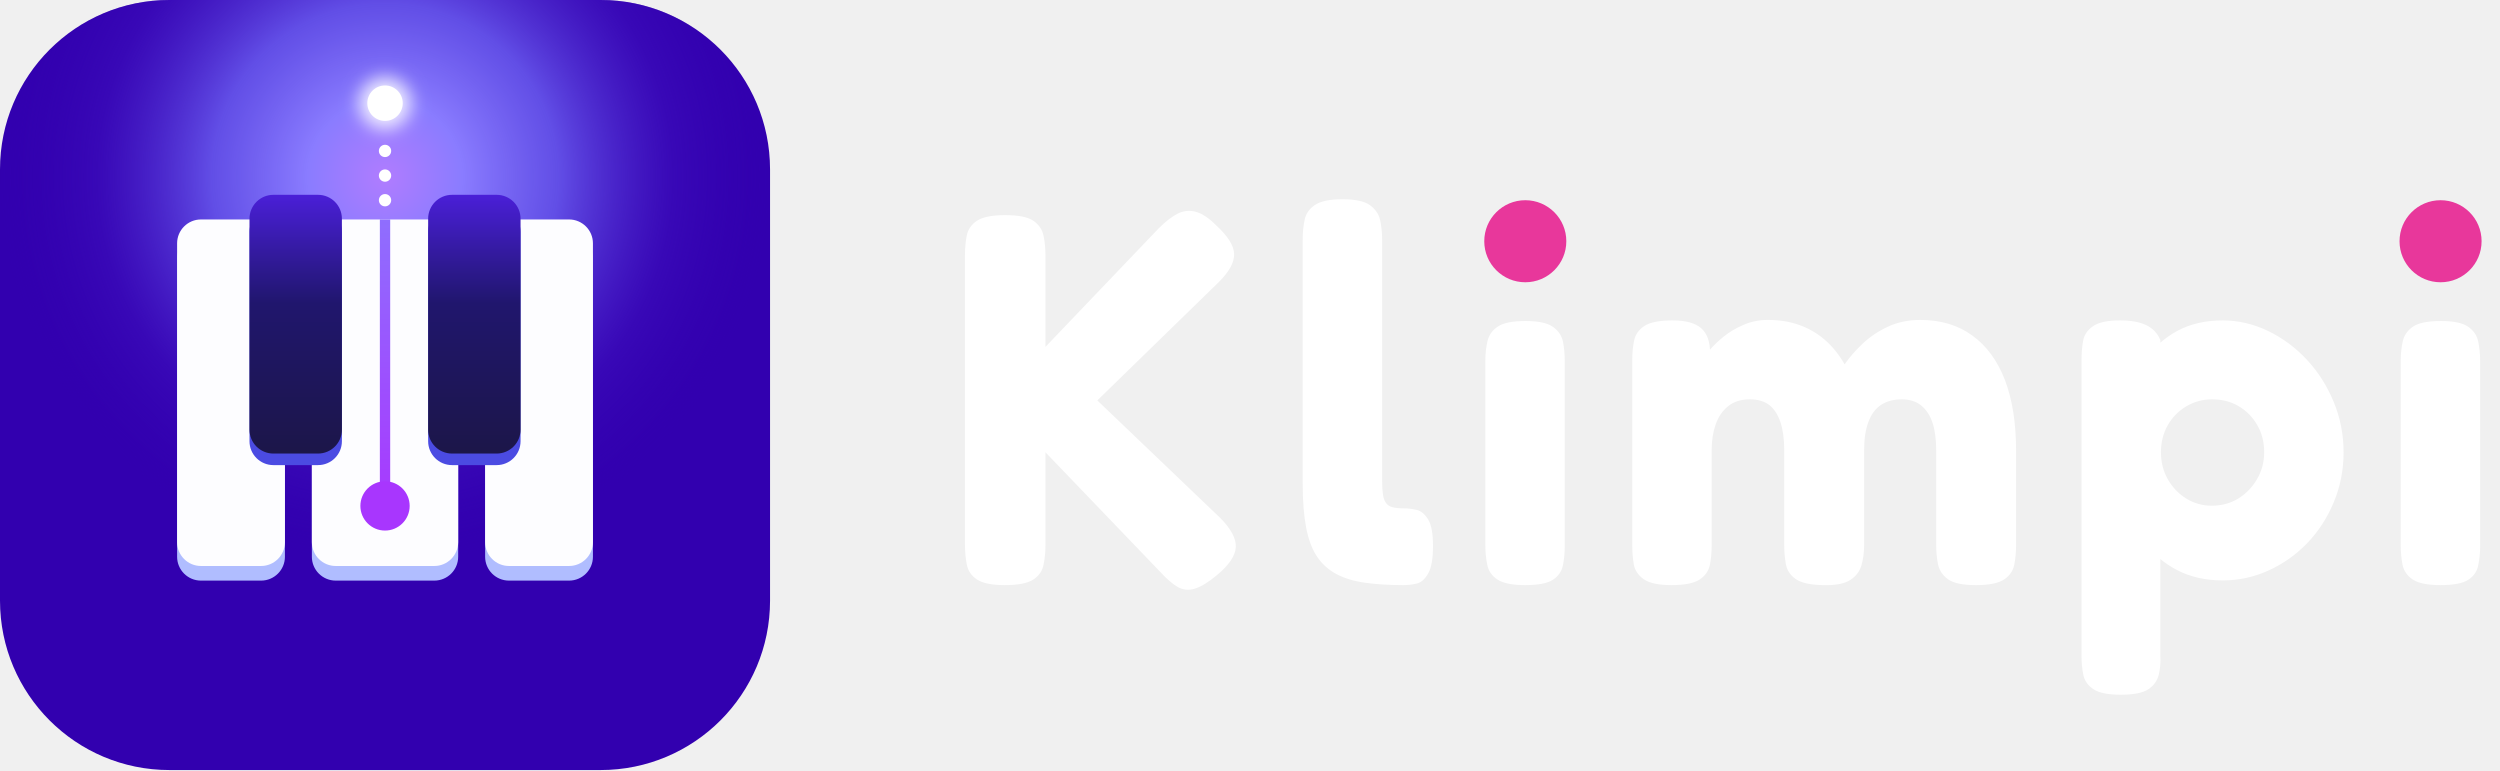
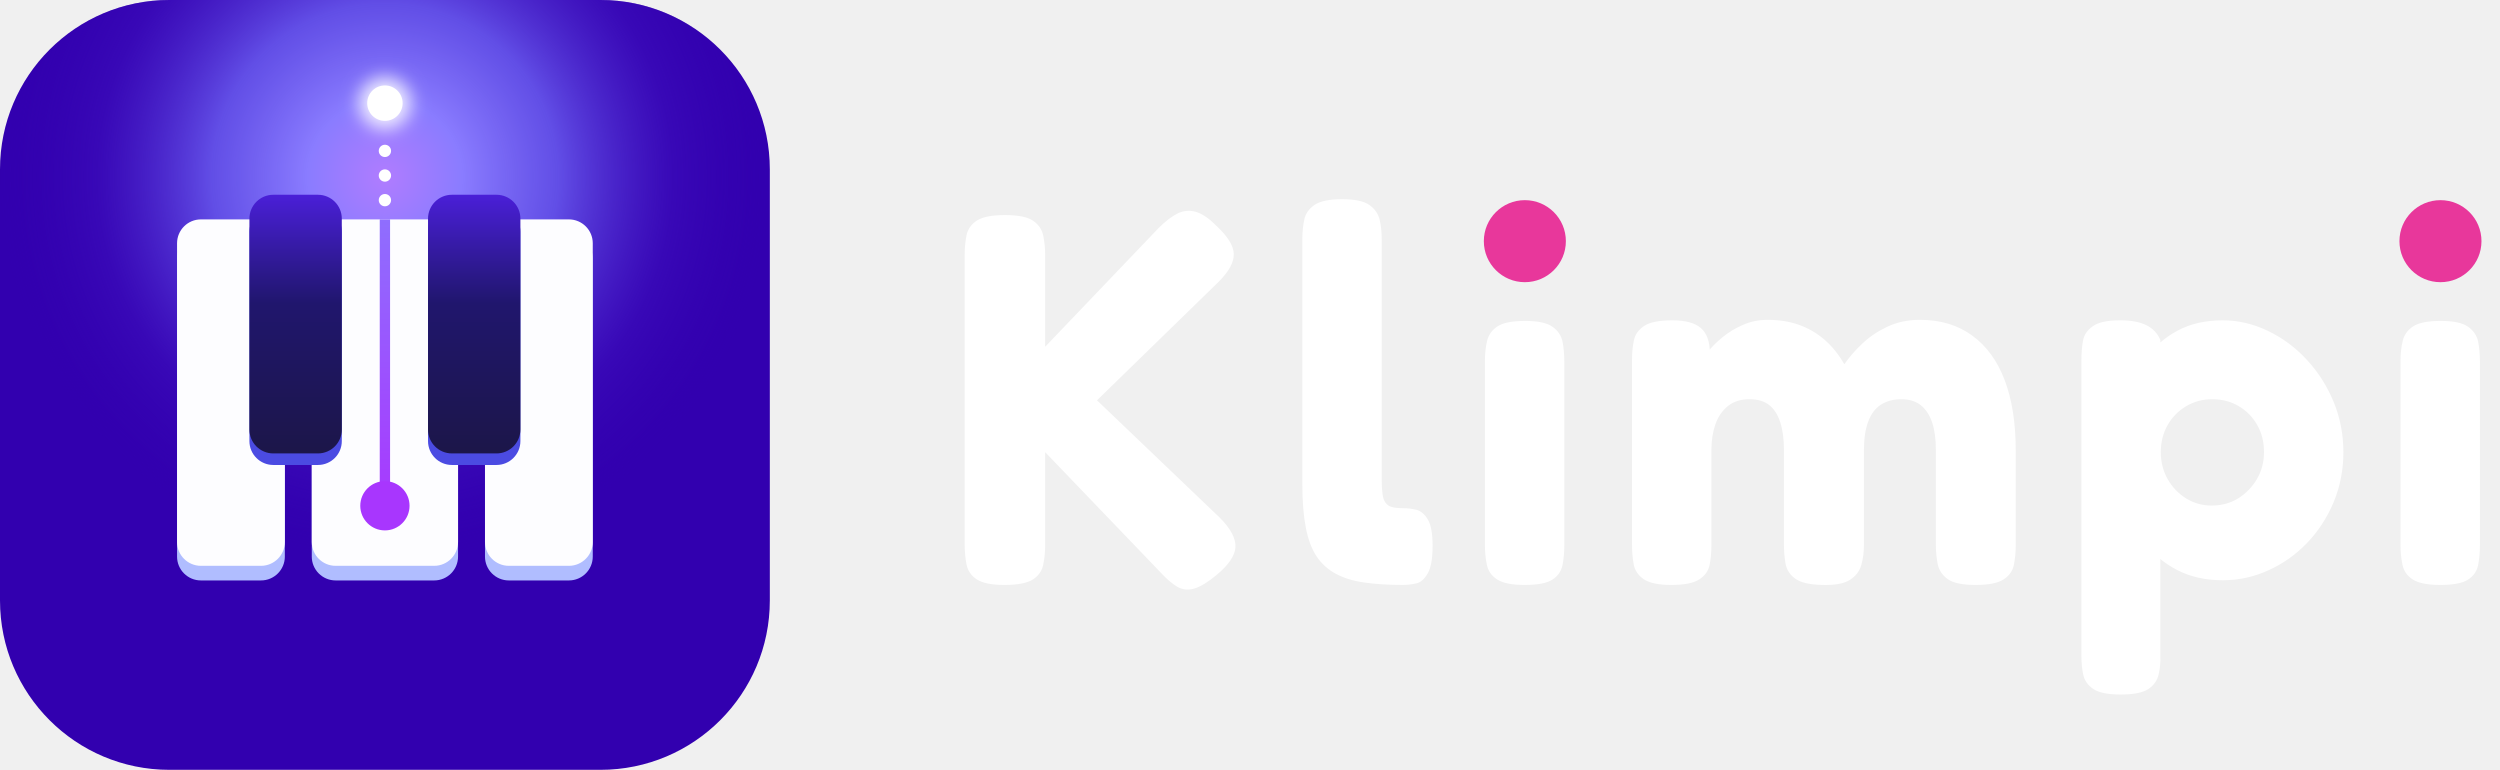
- <svg xmlns="http://www.w3.org/2000/svg" width="207.78" height="64" viewBox="0 0 207.78 64" role="img" aria-label="Klimpi">
+ <svg xmlns="http://www.w3.org/2000/svg" width="207.84" height="64" viewBox="0 0 207.84 64" role="img" aria-label="Klimpi">
  <g transform="scale(0.64)">
    <defs>
      <radialGradient id="pg" cx="50" cy="23" r="50" gradientUnits="userSpaceOnUse">
        <stop offset="0" stop-color="#b07cff" />
        <stop offset=".2" stop-color="#8a7cff" />
        <stop offset=".45" stop-color="#6a5cf0" stop-opacity=".85" />
        <stop offset=".75" stop-color="#4012c0" stop-opacity=".45" />
        <stop offset="1" stop-color="#3200af" stop-opacity="0" />
      </radialGradient>
      <linearGradient id="pb" x1="0" y1="0" x2="0" y2="1">
        <stop offset="0" stop-color="#4a1fd8" />
        <stop offset=".42" stop-color="#20166d" />
        <stop offset="1" stop-color="#1c1649" />
      </linearGradient>
      <linearGradient id="pl" x1="0" y1="0" x2="0" y2="1">
        <stop offset="0" stop-color="#8f6efe" />
        <stop offset="1" stop-color="#a739fe" />
      </linearGradient>
      <filter id="ph" x="-2" y="-2" width="5" height="5">
        <feGaussianBlur stdDeviation="1.1" />
      </filter>
      <filter id="ps" x="-.1" y="-.3" width="1.2" height="1.8">
        <feDropShadow dx="0" dy=".7" stdDeviation=".8" flood-color="#12004a" flood-opacity=".45" />
      </filter>
    </defs>
    <rect width="100" height="100" rx="22" fill="#3200af" />
    <rect width="100" height="100" rx="22" fill="url(#pg)" />
    <rect x="23" y="30.5" width="14" height="44.9" rx="3.1" fill="#b0bdff" />
    <rect x="23" y="28.5" width="14" height="45" rx="3.1" fill="#fdfdff" />
    <rect x="40.5" y="30.5" width="19" height="44.9" rx="3.1" fill="#b0bdff" />
    <rect x="40.5" y="28.5" width="19" height="45" rx="3.1" fill="#fdfdff" />
    <rect x="63" y="30.5" width="14" height="44.9" rx="3.1" fill="#b0bdff" />
    <rect x="63" y="28.5" width="14" height="45" rx="3.1" fill="#fdfdff" />
    <rect x="49.33" y="28.5" width="1.34" height="37" fill="url(#pl)" />
    <circle cx="50" cy="65.7" r="3.2" fill="#a836fe" />
    <rect x="32.4" y="27" width="12" height="33.4" rx="3.1" fill="#4b4be2" />
    <rect x="32.4" y="25.3" width="12" height="33.6" rx="3.1" fill="url(#pb)" />
    <rect x="55.6" y="27" width="12" height="33.4" rx="3.1" fill="#4b4be2" />
    <rect x="55.6" y="25.3" width="12" height="33.6" rx="3.1" fill="url(#pb)" />
    <circle cx="50" cy="13.4" r="3.4" fill="#fff" opacity=".85" filter="url(#ph)" />
    <circle cx="50" cy="13.4" r="2.3" fill="#fff" />
    <circle cx="50" cy="19.6" r=".8" fill="#fff" />
    <circle cx="50" cy="22.8" r=".8" fill="#fff" />
    <circle cx="50" cy="26" r=".8" fill="#fff" />
  </g>
-   <path fill="#fff" d="M83.5 48.63Q81.92 48.63 81.21 48.17Q80.51 47.71 80.35 46.92Q80.2 46.12 80.2 45.29L80.2 21.18Q80.2 20.34 80.35 19.57Q80.51 18.8 81.21 18.34Q81.92 17.88 83.54 17.88Q85.22 17.88 85.9 18.36Q86.58 18.84 86.73 19.59Q86.89 20.34 86.89 21.22L86.89 28.83L96.3 18.98Q97.18 18.1 97.91 17.74Q98.64 17.39 99.41 17.61Q100.18 17.83 101.06 18.71Q102.55 20.08 102.57 21.11Q102.6 22.14 101.32 23.42L91.2 33.28L101.41 43.04Q102.77 44.41 102.71 45.49Q102.64 46.56 101.14 47.8Q100.09 48.68 99.32 48.92Q98.55 49.16 97.89 48.79Q97.23 48.41 96.39 47.49L86.89 37.59L86.89 45.33Q86.89 46.17 86.73 46.94Q86.58 47.71 85.88 48.17Q85.17 48.63 83.5 48.63ZM116.63 48.63Q114.83 48.63 113.44 48.43Q112.06 48.24 111.07 47.71Q110.08 47.18 109.46 46.26Q108.84 45.33 108.56 43.86Q108.27 42.38 108.27 40.23L108.27 19.9Q108.27 19.02 108.43 18.27Q108.58 17.52 109.28 17.04Q109.99 16.56 111.57 16.56Q113.16 16.56 113.84 17.04Q114.52 17.52 114.7 18.27Q114.87 19.02 114.87 19.9L114.87 39.92Q114.87 40.62 114.94 41.09Q115 41.55 115.2 41.81Q115.4 42.08 115.75 42.16Q116.1 42.25 116.68 42.25Q117.2 42.25 117.75 42.38Q118.3 42.52 118.7 43.18Q119.1 43.84 119.1 45.38Q119.1 46.96 118.7 47.66Q118.3 48.37 117.75 48.5Q117.2 48.63 116.63 48.63ZM126.75 48.63Q125.17 48.63 124.46 48.17Q123.76 47.71 123.61 46.94Q123.45 46.17 123.45 45.33L123.45 29.98Q123.45 29.1 123.63 28.35Q123.8 27.6 124.49 27.14Q125.17 26.68 126.8 26.68Q128.38 26.68 129.06 27.16Q129.74 27.64 129.9 28.39Q130.05 29.14 130.05 30.06L130.05 45.38Q130.05 46.21 129.9 46.98Q129.74 47.75 129.06 48.19Q128.38 48.63 126.75 48.63ZM138.92 48.63Q137.33 48.63 136.63 48.15Q135.93 47.66 135.79 46.92Q135.66 46.17 135.66 45.29L135.66 29.89Q135.66 29.01 135.82 28.28Q135.97 27.56 136.67 27.09Q137.38 26.63 139.01 26.63Q140.63 26.63 141.38 27.27Q142.13 27.91 142.13 29.36L141.56 29.84Q141.65 29.62 142.09 29.1Q142.53 28.57 143.23 28Q143.93 27.42 144.88 27.01Q145.83 26.59 146.93 26.59Q148.38 26.59 149.54 27.01Q150.71 27.42 151.66 28.24Q152.6 29.05 153.31 30.28Q153.92 29.4 154.8 28.57Q155.68 27.73 156.89 27.16Q158.1 26.59 159.6 26.59Q162.15 26.59 163.93 27.89Q165.71 29.18 166.64 31.6Q167.56 34.02 167.56 37.46L167.56 45.33Q167.56 46.17 167.41 46.94Q167.25 47.71 166.55 48.17Q165.85 48.63 164.22 48.63Q162.59 48.63 161.91 48.15Q161.23 47.66 161.07 46.89Q160.92 46.12 160.92 45.29L160.92 37.41Q160.92 36.05 160.61 35.12Q160.3 34.2 159.66 33.69Q159.03 33.19 158.06 33.19Q157.05 33.19 156.34 33.65Q155.64 34.11 155.29 35.06Q154.93 36 154.93 37.46L154.93 45.33Q154.93 46.21 154.71 46.98Q154.49 47.75 153.77 48.21Q153.04 48.68 151.46 48.63Q149.87 48.59 149.21 48.1Q148.55 47.62 148.42 46.85Q148.29 46.08 148.29 45.29L148.29 37.41Q148.29 36.05 147.98 35.1Q147.67 34.16 147.06 33.67Q146.44 33.19 145.43 33.19Q144.33 33.19 143.63 33.76Q142.92 34.33 142.59 35.28Q142.26 36.22 142.26 37.41L142.26 45.33Q142.26 46.21 142.11 46.96Q141.95 47.71 141.25 48.17Q140.55 48.63 138.92 48.63ZM184.74 48.24Q182.59 48.24 180.94 47.38Q179.29 46.52 178.21 45.05Q177.13 43.57 176.58 41.64Q176.03 39.7 176.08 37.46Q176.08 35.3 176.65 33.34Q177.22 31.38 178.3 29.87Q179.38 28.35 180.98 27.49Q182.59 26.63 184.74 26.63Q186.68 26.63 188.51 27.51Q190.33 28.39 191.74 29.91Q193.15 31.43 193.96 33.41Q194.78 35.39 194.78 37.59Q194.78 39.79 193.96 41.75Q193.15 43.7 191.74 45.16Q190.33 46.61 188.53 47.42Q186.72 48.24 184.74 48.24ZM176.25 57.74Q174.67 57.74 173.99 57.28Q173.3 56.82 173.15 56.09Q173 55.36 173 54.53L173 29.93Q173 29.05 173.13 28.33Q173.26 27.6 173.94 27.12Q174.62 26.63 176.21 26.63Q177.57 26.63 178.39 27.03Q179.2 27.42 179.55 28.26L179.55 54.48Q179.6 55.32 179.42 56.07Q179.24 56.82 178.56 57.28Q177.88 57.74 176.25 57.74ZM183.82 42.03Q185.05 42.03 186.02 41.44Q186.99 40.84 187.58 39.83Q188.18 38.82 188.18 37.59Q188.18 36.31 187.6 35.32Q187.03 34.33 186.06 33.76Q185.1 33.19 183.86 33.19Q182.68 33.19 181.69 33.78Q180.7 34.38 180.15 35.37Q179.6 36.36 179.6 37.59Q179.6 38.82 180.17 39.83Q180.74 40.84 181.71 41.44Q182.68 42.03 183.82 42.03ZM202.83 48.63Q201.24 48.63 200.54 48.17Q199.84 47.71 199.68 46.94Q199.53 46.17 199.53 45.33L199.53 29.98Q199.53 29.1 199.7 28.35Q199.88 27.6 200.56 27.14Q201.24 26.68 202.87 26.68Q204.46 26.68 205.14 27.16Q205.82 27.64 205.97 28.39Q206.13 29.14 206.13 30.06L206.13 45.38Q206.13 46.21 205.97 46.98Q205.82 47.75 205.14 48.19Q204.46 48.63 202.83 48.63Z" />
+   <path fill="#fff" d="M83.5 48.63Q81.92 48.63 81.21 48.17Q80.51 47.71 80.35 46.92Q80.2 46.12 80.2 45.29L80.2 21.18Q80.2 20.34 80.35 19.57Q80.51 18.8 81.21 18.34Q81.92 17.88 83.54 17.88Q85.22 17.88 85.9 18.36Q86.58 18.84 86.73 19.59Q86.89 20.34 86.89 21.22L86.89 28.83L96.3 18.98Q97.18 18.1 97.91 17.74Q98.64 17.39 99.41 17.61Q100.18 17.83 101.06 18.71Q102.55 20.08 102.57 21.11Q102.6 22.14 101.32 23.42L91.2 33.28L101.41 43.04Q102.77 44.41 102.71 45.49Q102.64 46.56 101.14 47.8Q100.09 48.68 99.32 48.92Q98.55 49.16 97.89 48.79Q97.23 48.41 96.39 47.49L86.89 37.59L86.89 45.33Q86.89 46.17 86.73 46.94Q86.58 47.71 85.88 48.17Q85.17 48.63 83.5 48.63ZM116.63 48.63Q114.83 48.63 113.44 48.43Q112.06 48.24 111.07 47.71Q110.08 47.18 109.46 46.26Q108.84 45.33 108.56 43.86Q108.27 42.38 108.27 40.23L108.27 19.9Q108.27 19.02 108.43 18.27Q108.58 17.52 109.28 17.04Q109.99 16.56 111.57 16.56Q113.16 16.56 113.84 17.04Q114.52 17.52 114.7 18.27Q114.87 19.02 114.87 19.9L114.87 39.92Q114.87 40.62 114.94 41.09Q115 41.55 115.2 41.81Q115.4 42.08 115.75 42.16Q116.1 42.25 116.68 42.25Q117.2 42.25 117.75 42.38Q118.3 42.52 118.7 43.18Q119.1 43.84 119.1 45.38Q119.1 46.96 118.7 47.66Q118.3 48.37 117.75 48.5Q117.2 48.63 116.63 48.63ZM126.75 48.63Q125.17 48.63 124.46 48.17Q123.76 47.71 123.61 46.94Q123.45 46.17 123.45 45.33L123.45 29.98Q123.45 29.1 123.63 28.35Q123.8 27.6 124.49 27.14Q125.17 26.68 126.8 26.68Q128.38 26.68 129.06 27.16Q129.74 27.64 129.9 28.39Q130.05 29.14 130.05 30.06L130.05 45.38Q130.05 46.21 129.9 46.98Q129.74 47.75 129.06 48.19Q128.38 48.63 126.75 48.63ZM138.94 48.63Q137.36 48.63 136.65 48.15Q135.95 47.66 135.82 46.92Q135.68 46.17 135.68 45.29L135.68 29.89Q135.68 29.01 135.84 28.28Q135.99 27.56 136.7 27.09Q137.4 26.63 139.03 26.63Q140.66 26.63 141.4 27.27Q142.15 27.91 142.15 29.36L141.58 29.84Q141.67 29.62 142.11 29.1Q142.55 28.57 143.25 28Q143.96 27.42 144.9 27.01Q145.85 26.59 146.95 26.59Q148.4 26.59 149.57 27.01Q150.73 27.42 151.68 28.24Q152.62 29.05 153.33 30.28Q153.94 29.4 154.82 28.57Q155.7 27.73 156.91 27.16Q158.12 26.59 159.62 26.59Q162.17 26.59 163.95 27.89Q165.74 29.18 166.66 31.6Q167.58 34.02 167.58 37.46L167.58 45.33Q167.58 46.17 167.43 46.94Q167.28 47.71 166.57 48.17Q165.87 48.63 164.24 48.63Q162.61 48.63 161.93 48.15Q161.25 47.66 161.09 46.89Q160.94 46.12 160.94 45.29L160.94 37.41Q160.94 36.05 160.63 35.12Q160.32 34.2 159.69 33.69Q159.05 33.19 158.08 33.19Q157.07 33.19 156.36 33.65Q155.66 34.11 155.31 35.06Q154.96 36 154.96 37.46L154.96 45.33Q154.96 46.21 154.74 46.98Q154.52 47.75 153.79 48.21Q153.06 48.68 151.48 48.63Q149.9 48.59 149.24 48.1Q148.58 47.62 148.44 46.85Q148.31 46.08 148.31 45.29L148.31 37.41Q148.31 36.05 148 35.1Q147.7 34.16 147.08 33.67Q146.46 33.19 145.45 33.19Q144.35 33.19 143.65 33.76Q142.94 34.33 142.61 35.28Q142.28 36.22 142.28 37.41L142.28 45.33Q142.28 46.21 142.13 46.96Q141.98 47.71 141.27 48.17Q140.57 48.63 138.94 48.63ZM184.79 48.24Q182.63 48.24 180.98 47.38Q179.33 46.52 178.25 45.05Q177.18 43.57 176.63 41.64Q176.08 39.7 176.12 37.46Q176.12 35.3 176.69 33.34Q177.26 31.38 178.34 29.87Q179.42 28.35 181.03 27.49Q182.63 26.63 184.79 26.63Q186.72 26.63 188.55 27.51Q190.38 28.39 191.78 29.91Q193.19 31.43 194.01 33.41Q194.82 35.39 194.82 37.59Q194.82 39.79 194.01 41.75Q193.19 43.7 191.78 45.16Q190.38 46.61 188.57 47.42Q186.77 48.24 184.79 48.24ZM176.3 57.74Q174.71 57.74 174.03 57.28Q173.35 56.82 173.19 56.09Q173.04 55.36 173.04 54.53L173.04 29.93Q173.04 29.05 173.17 28.33Q173.3 27.6 173.99 27.12Q174.67 26.63 176.25 26.63Q177.62 26.63 178.43 27.03Q179.24 27.42 179.6 28.26L179.6 54.48Q179.64 55.32 179.46 56.07Q179.29 56.82 178.61 57.28Q177.92 57.74 176.3 57.74ZM183.86 42.03Q185.1 42.03 186.06 41.44Q187.03 40.84 187.63 39.83Q188.22 38.82 188.22 37.59Q188.22 36.31 187.65 35.32Q187.08 34.33 186.11 33.76Q185.14 33.19 183.91 33.19Q182.72 33.19 181.73 33.78Q180.74 34.38 180.19 35.37Q179.64 36.36 179.64 37.59Q179.64 38.82 180.21 39.83Q180.78 40.84 181.75 41.44Q182.72 42.03 183.86 42.03ZM202.87 48.63Q201.29 48.63 200.58 48.17Q199.88 47.71 199.73 46.94Q199.57 46.17 199.57 45.33L199.57 29.98Q199.57 29.1 199.75 28.35Q199.92 27.6 200.61 27.14Q201.29 26.68 202.92 26.68Q204.5 26.68 205.18 27.16Q205.86 27.64 206.02 28.39Q206.17 29.14 206.17 30.06L206.17 45.38Q206.17 46.21 206.02 46.98Q205.86 47.75 205.18 48.19Q204.5 48.63 202.87 48.63Z" />
  <circle fill="#e8379b" cx="126.77" cy="20.05" r="3.41" />
-   <circle fill="#e8379b" cx="202.84" cy="20.05" r="3.41" />
+   <circle fill="#e8379b" cx="202.89" cy="20.05" r="3.41" />
</svg>
